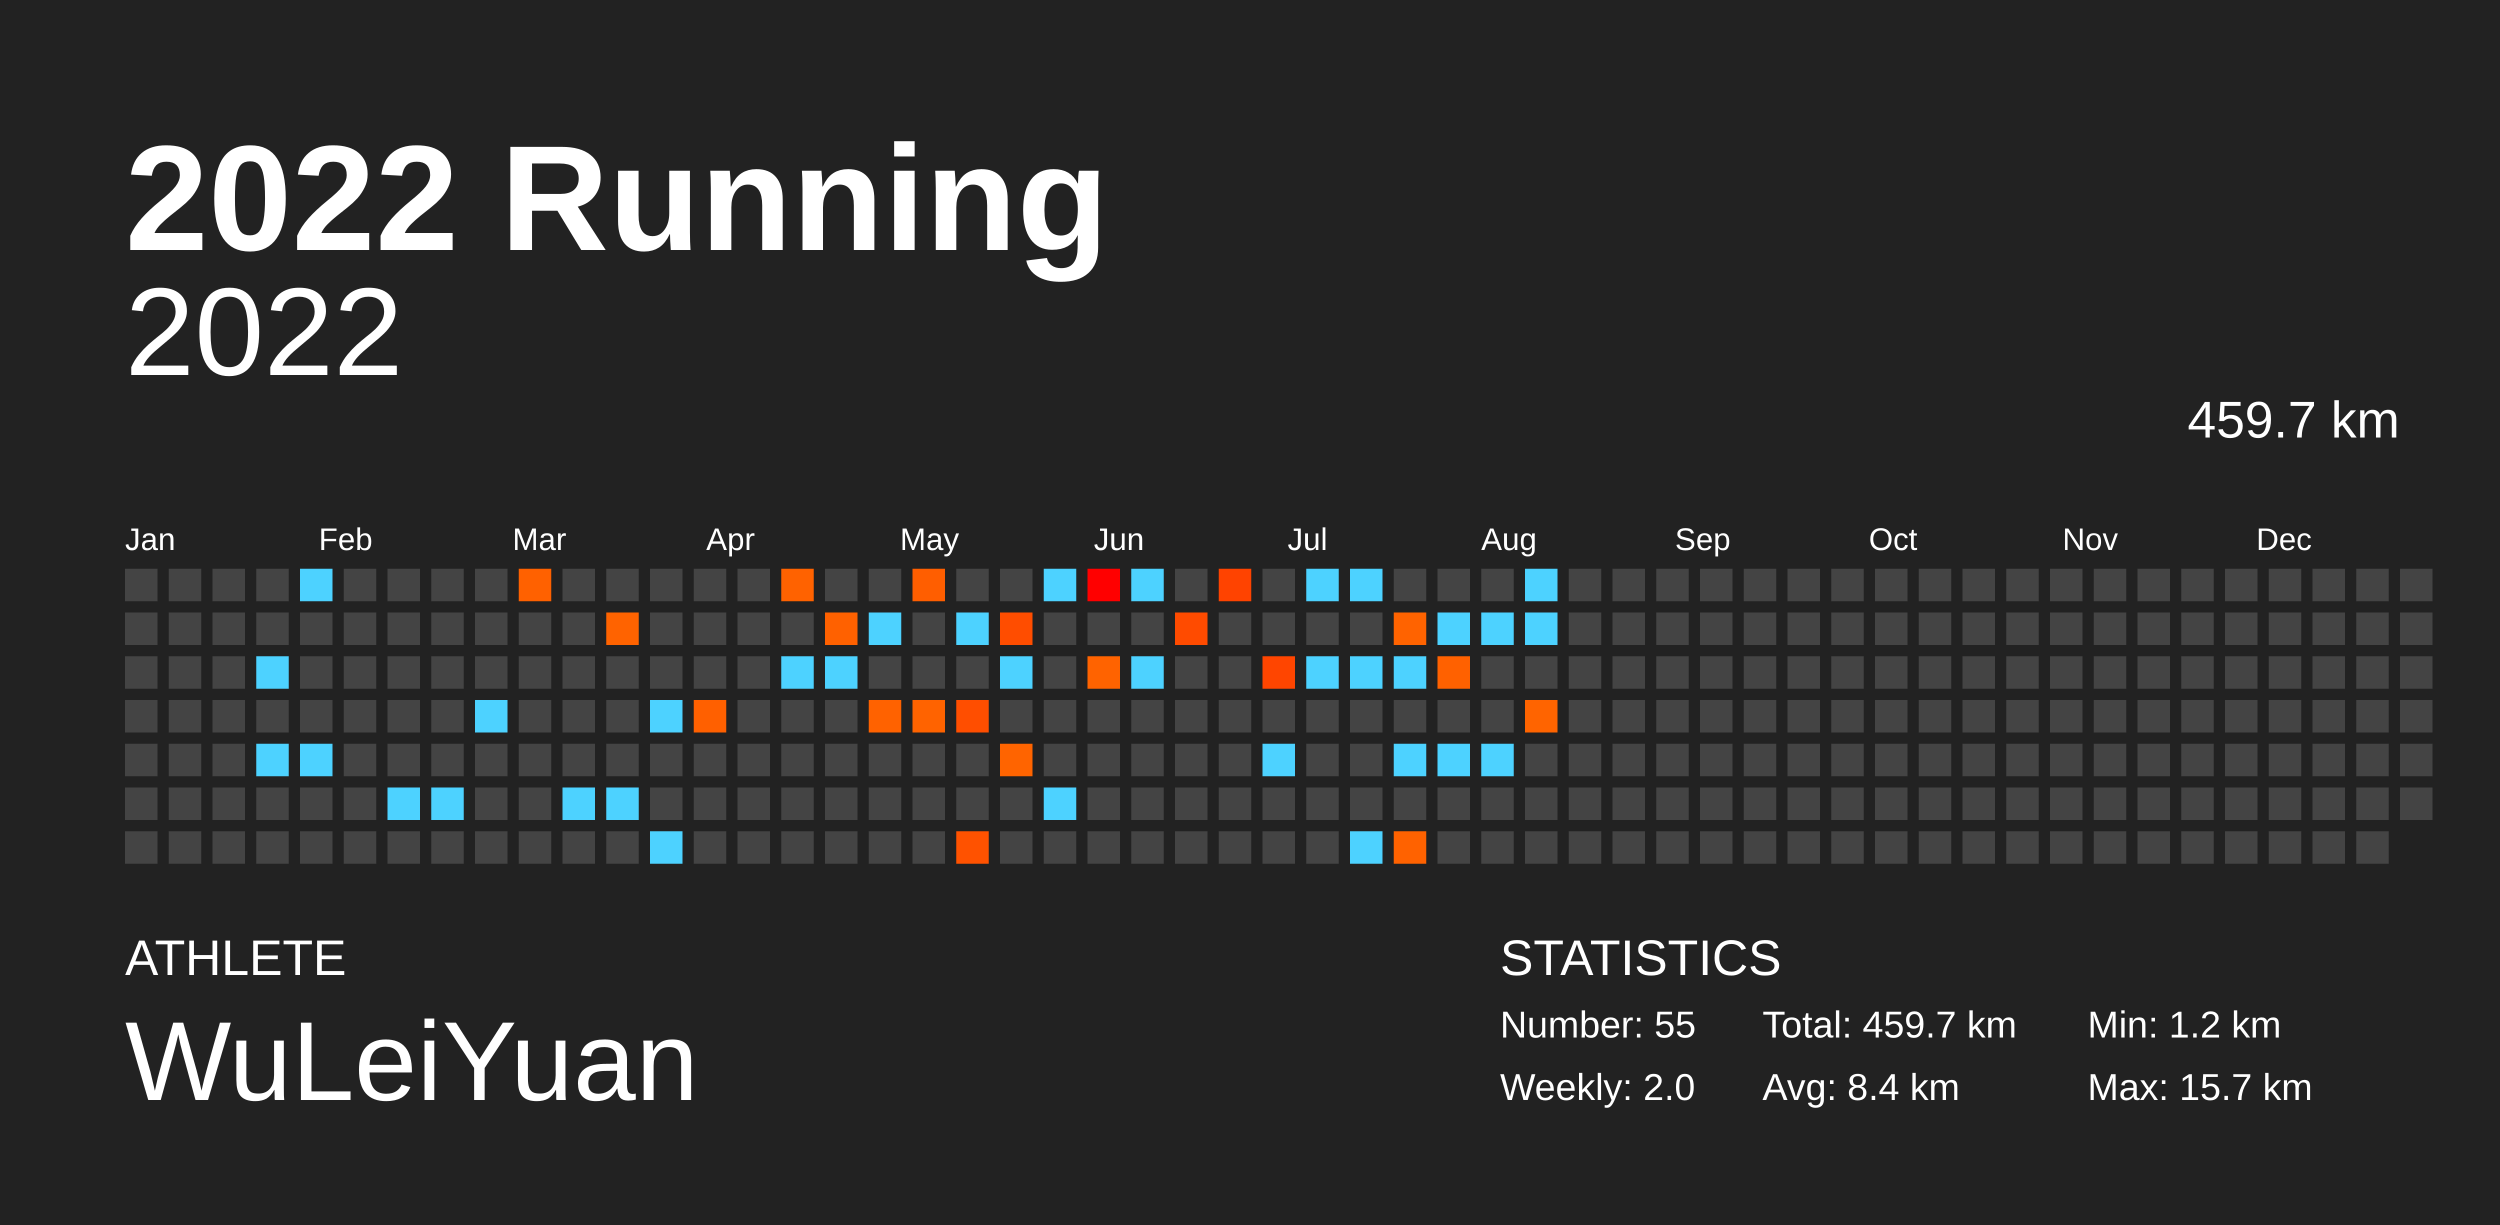
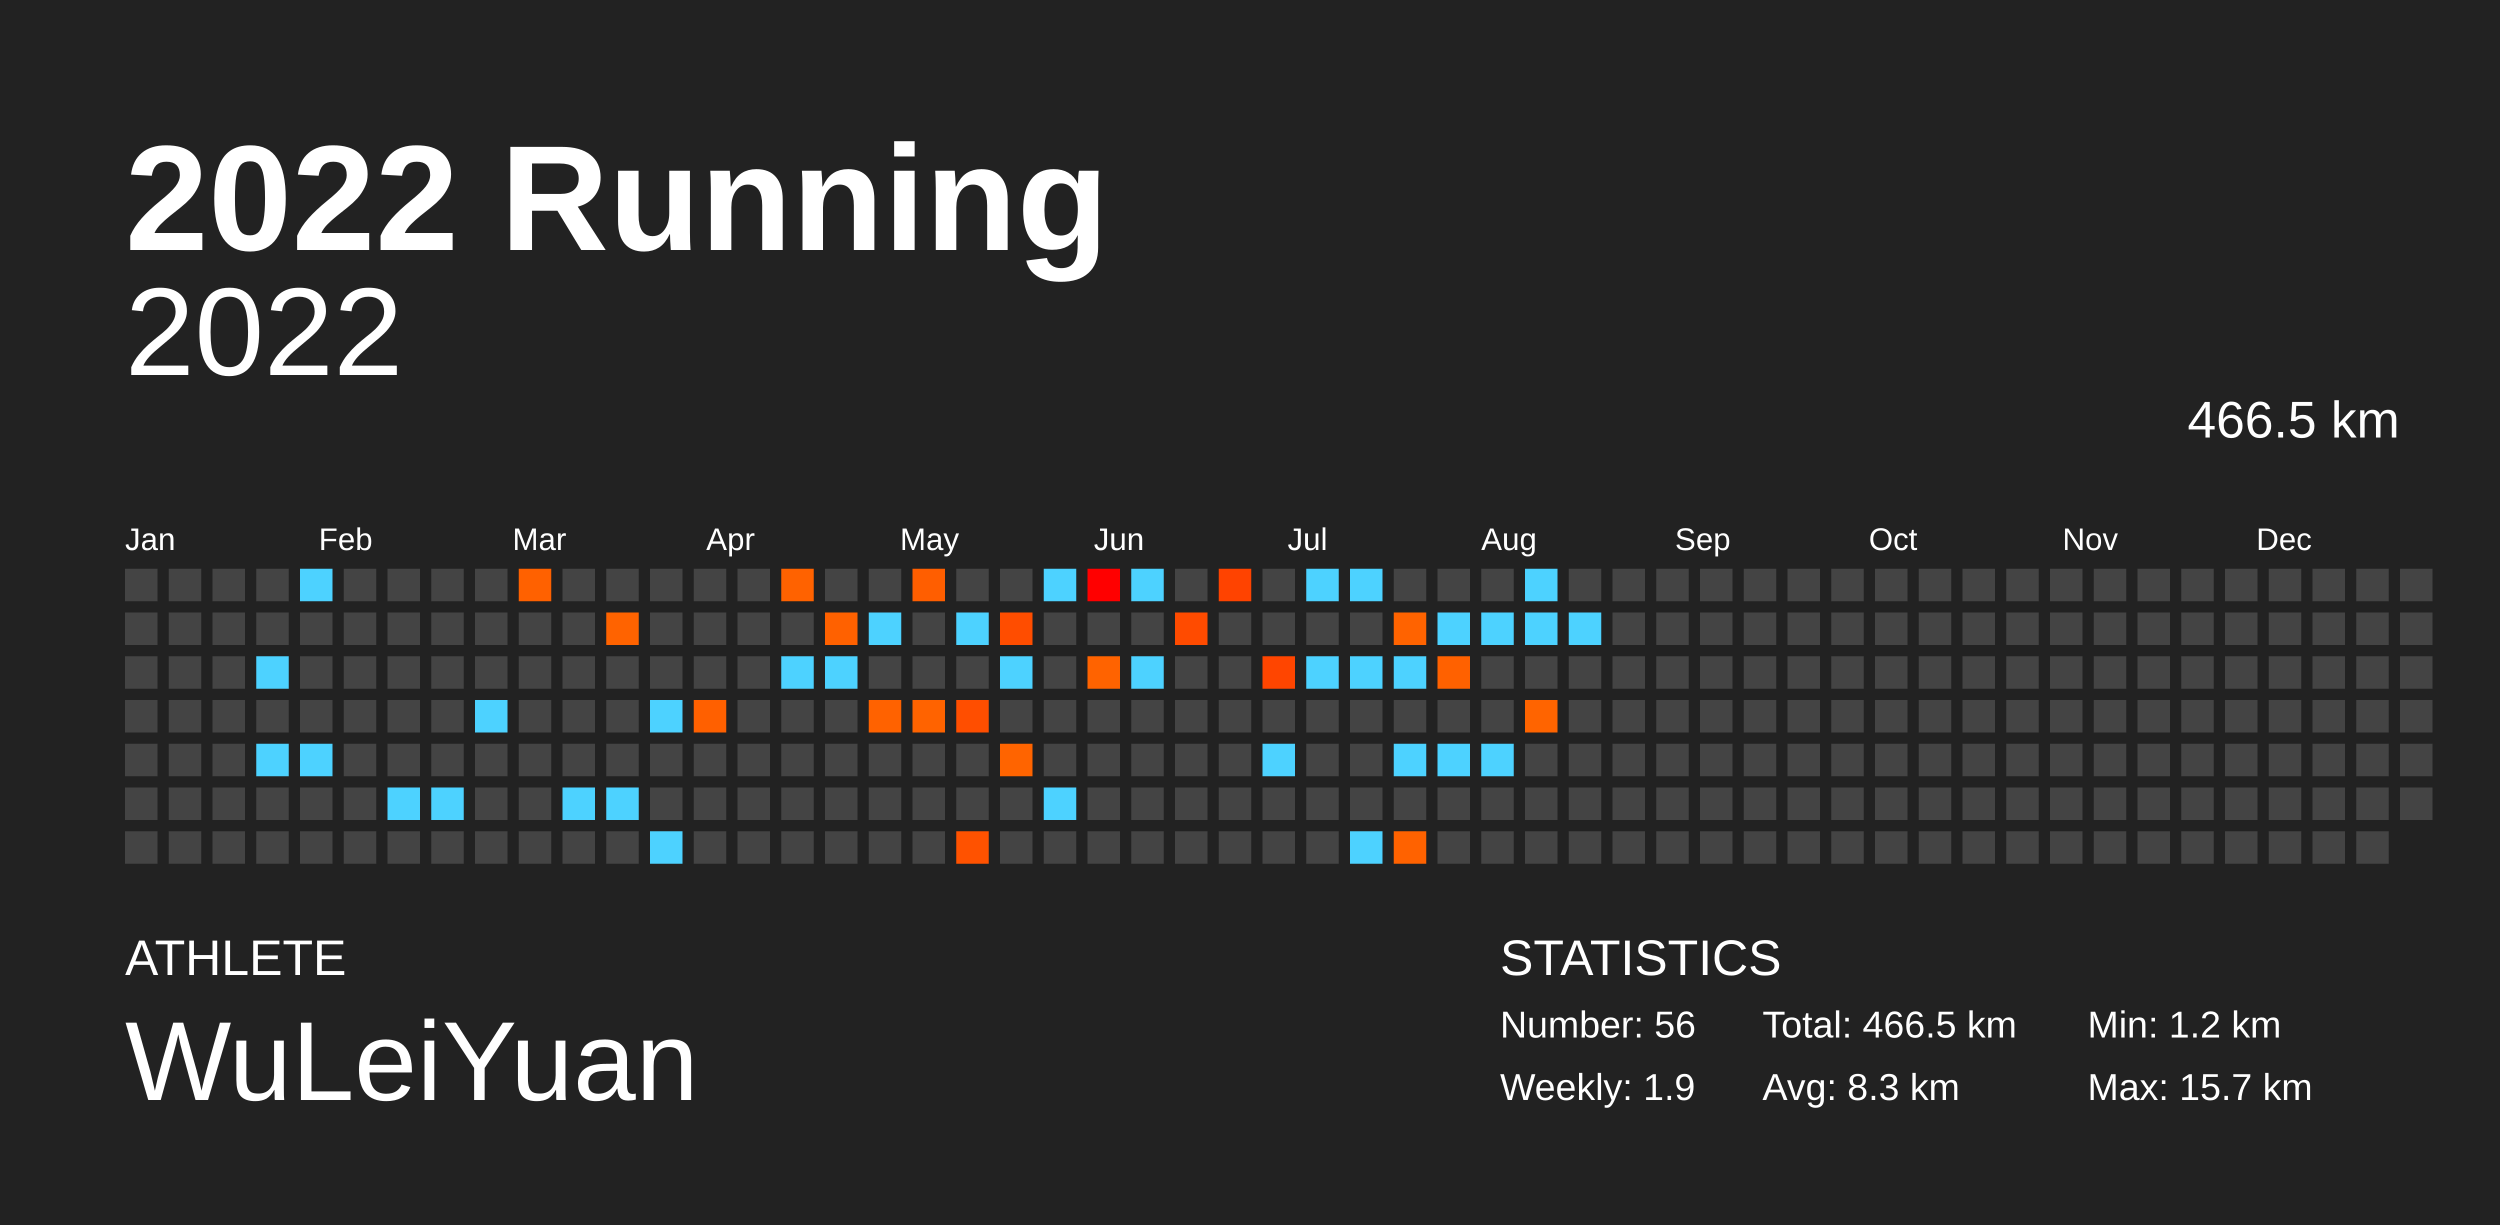
<svg xmlns="http://www.w3.org/2000/svg" baseProfile="full" height="98mm" version="1.1" viewBox="0,0,200,98" width="200mm">
  <defs />
  <rect fill="#222222" height="98" width="200" x="0" y="0" />
  <text fill="#FFFFFF" style="font-size:12px; font-family:Arial; font-weight:bold;" x="10" y="20">2022 Running</text>
  <text fill="#FFFFFF" style="font-size:4px; font-family:Arial" x="10" y="78">ATHLETE</text>
  <text fill="#FFFFFF" style="font-size:9px; font-family:Arial" x="10" y="88">WuLeiYuan</text>
  <text fill="#FFFFFF" style="font-size:4px; font-family:Arial" x="120" y="78">STATISTICS</text>
-   <text fill="#FFFFFF" style="font-size:3px; font-family:Arial" x="120" y="83">Number: 55</text>
-   <text fill="#FFFFFF" style="font-size:3px; font-family:Arial" x="120" y="88">Weekly: 2.0</text>
-   <text fill="#FFFFFF" style="font-size:3px; font-family:Arial" x="141" y="83">Total: 459.7 km</text>
-   <text fill="#FFFFFF" style="font-size:3px; font-family:Arial" x="141" y="88">Avg: 8.4 km</text>
+   <text fill="#FFFFFF" style="font-size:3px; font-family:Arial" x="120" y="83">Number: 56</text>
+   <text fill="#FFFFFF" style="font-size:3px; font-family:Arial" x="120" y="88">Weekly: 1.9</text>
+   <text fill="#FFFFFF" style="font-size:3px; font-family:Arial" x="141" y="83">Total: 466.5 km</text>
+   <text fill="#FFFFFF" style="font-size:3px; font-family:Arial" x="141" y="88">Avg: 8.3 km</text>
  <text fill="#FFFFFF" style="font-size:3px; font-family:Arial" x="167" y="83">Min: 1.2 km</text>
  <text fill="#FFFFFF" style="font-size:3px; font-family:Arial" x="167" y="88">Max: 15.7 km</text>
  <text alignment-baseline="hanging" fill="#FFFFFF" style="font-size:10.0px; font-family:Arial;" x="10" y="30">2022</text>
-   <text alignment-baseline="hanging" fill="#FFFFFF" style="font-size:4.125px; font-family:Arial;" x="175" y="35">459.7 km</text>
+   <text alignment-baseline="hanging" fill="#FFFFFF" style="font-size:4.125px; font-family:Arial;" x="175" y="35">466.5 km</text>
  <text fill="#FFFFFF" style="font-size:2.5px; font-family:Arial" x="10.0" y="44">Jan</text>
  <text fill="#FFFFFF" style="font-size:2.5px; font-family:Arial" x="25.5" y="44">Feb</text>
  <text fill="#FFFFFF" style="font-size:2.5px; font-family:Arial" x="41.0" y="44">Mar</text>
  <text fill="#FFFFFF" style="font-size:2.5px; font-family:Arial" x="56.5" y="44">Apr</text>
  <text fill="#FFFFFF" style="font-size:2.5px; font-family:Arial" x="72.0" y="44">May</text>
  <text fill="#FFFFFF" style="font-size:2.5px; font-family:Arial" x="87.5" y="44">Jun</text>
  <text fill="#FFFFFF" style="font-size:2.5px; font-family:Arial" x="103.0" y="44">Jul</text>
  <text fill="#FFFFFF" style="font-size:2.5px; font-family:Arial" x="118.5" y="44">Aug</text>
  <text fill="#FFFFFF" style="font-size:2.5px; font-family:Arial" x="134.0" y="44">Sep</text>
  <text fill="#FFFFFF" style="font-size:2.5px; font-family:Arial" x="149.5" y="44">Oct</text>
  <text fill="#FFFFFF" style="font-size:2.5px; font-family:Arial" x="165.0" y="44">Nov</text>
  <text fill="#FFFFFF" style="font-size:2.5px; font-family:Arial" x="180.5" y="44">Dec</text>
  <rect fill="#444444" height="2.6" width="2.6" x="10.0" y="45.5" />
  <rect fill="#444444" height="2.6" width="2.6" x="10.0" y="49.0" />
  <rect fill="#444444" height="2.6" width="2.6" x="10.0" y="52.5" />
  <rect fill="#444444" height="2.6" width="2.6" x="10.0" y="56.0" />
  <rect fill="#444444" height="2.6" width="2.6" x="10.0" y="59.5" />
  <rect fill="#444444" height="2.6" width="2.6" x="10.0" y="63.0" />
  <rect fill="#444444" height="2.6" width="2.6" x="10.0" y="66.5" />
  <rect fill="#444444" height="2.6" width="2.6" x="13.5" y="45.5" />
  <rect fill="#444444" height="2.6" width="2.6" x="13.5" y="49.0" />
  <rect fill="#444444" height="2.6" width="2.6" x="13.5" y="52.5" />
  <rect fill="#444444" height="2.6" width="2.6" x="13.5" y="56.0" />
  <rect fill="#444444" height="2.6" width="2.6" x="13.5" y="59.5" />
  <rect fill="#444444" height="2.6" width="2.6" x="13.5" y="63.0" />
  <rect fill="#444444" height="2.6" width="2.6" x="13.5" y="66.5" />
  <rect fill="#444444" height="2.6" width="2.6" x="17.0" y="45.5" />
  <rect fill="#444444" height="2.6" width="2.6" x="17.0" y="49.0" />
  <rect fill="#444444" height="2.6" width="2.6" x="17.0" y="52.5" />
  <rect fill="#444444" height="2.6" width="2.6" x="17.0" y="56.0" />
  <rect fill="#444444" height="2.6" width="2.6" x="17.0" y="59.5" />
  <rect fill="#444444" height="2.6" width="2.6" x="17.0" y="63.0" />
  <rect fill="#444444" height="2.6" width="2.6" x="17.0" y="66.5" />
  <rect fill="#444444" height="2.6" width="2.6" x="20.5" y="45.5" />
  <rect fill="#444444" height="2.6" width="2.6" x="20.5" y="49.0" />
  <rect fill="#4dd2ff" height="2.6" width="2.6" x="20.5" y="52.5" />
  <rect fill="#444444" height="2.6" width="2.6" x="20.5" y="56.0" />
  <rect fill="#4dd2ff" height="2.6" width="2.6" x="20.5" y="59.5" />
  <rect fill="#444444" height="2.6" width="2.6" x="20.5" y="63.0" />
  <rect fill="#444444" height="2.6" width="2.6" x="20.5" y="66.5" />
  <rect fill="#4dd2ff" height="2.6" width="2.6" x="24.0" y="45.5" />
  <rect fill="#444444" height="2.6" width="2.6" x="24.0" y="49.0" />
  <rect fill="#444444" height="2.6" width="2.6" x="24.0" y="52.5" />
  <rect fill="#444444" height="2.6" width="2.6" x="24.0" y="56.0" />
  <rect fill="#4dd2ff" height="2.6" width="2.6" x="24.0" y="59.5" />
  <rect fill="#444444" height="2.6" width="2.6" x="24.0" y="63.0" />
  <rect fill="#444444" height="2.6" width="2.6" x="24.0" y="66.5" />
  <rect fill="#444444" height="2.6" width="2.6" x="27.5" y="45.5" />
  <rect fill="#444444" height="2.6" width="2.6" x="27.5" y="49.0" />
  <rect fill="#444444" height="2.6" width="2.6" x="27.5" y="52.5" />
  <rect fill="#444444" height="2.6" width="2.6" x="27.5" y="56.0" />
  <rect fill="#444444" height="2.6" width="2.6" x="27.5" y="59.5" />
  <rect fill="#444444" height="2.6" width="2.6" x="27.5" y="63.0" />
  <rect fill="#444444" height="2.6" width="2.6" x="27.5" y="66.5" />
  <rect fill="#444444" height="2.6" width="2.6" x="31.0" y="45.5" />
  <rect fill="#444444" height="2.6" width="2.6" x="31.0" y="49.0" />
  <rect fill="#444444" height="2.6" width="2.6" x="31.0" y="52.5" />
  <rect fill="#444444" height="2.6" width="2.6" x="31.0" y="56.0" />
  <rect fill="#444444" height="2.6" width="2.6" x="31.0" y="59.5" />
  <rect fill="#4dd2ff" height="2.6" width="2.6" x="31.0" y="63.0" />
  <rect fill="#444444" height="2.6" width="2.6" x="31.0" y="66.5" />
  <rect fill="#444444" height="2.6" width="2.6" x="34.5" y="45.5" />
  <rect fill="#444444" height="2.6" width="2.6" x="34.5" y="49.0" />
  <rect fill="#444444" height="2.6" width="2.6" x="34.5" y="52.5" />
  <rect fill="#444444" height="2.6" width="2.6" x="34.5" y="56.0" />
  <rect fill="#444444" height="2.6" width="2.6" x="34.5" y="59.5" />
  <rect fill="#4dd2ff" height="2.6" width="2.6" x="34.5" y="63.0" />
  <rect fill="#444444" height="2.6" width="2.6" x="34.5" y="66.5" />
  <rect fill="#444444" height="2.6" width="2.6" x="38.0" y="45.5" />
  <rect fill="#444444" height="2.6" width="2.6" x="38.0" y="49.0" />
  <rect fill="#444444" height="2.6" width="2.6" x="38.0" y="52.5" />
  <rect fill="#4dd2ff" height="2.6" width="2.6" x="38.0" y="56.0" />
  <rect fill="#444444" height="2.6" width="2.6" x="38.0" y="59.5" />
  <rect fill="#444444" height="2.6" width="2.6" x="38.0" y="63.0" />
  <rect fill="#444444" height="2.6" width="2.6" x="38.0" y="66.5" />
  <rect fill="#ff6100" height="2.6" width="2.6" x="41.5" y="45.5" />
  <rect fill="#444444" height="2.6" width="2.6" x="41.5" y="49.0" />
  <rect fill="#444444" height="2.6" width="2.6" x="41.5" y="52.5" />
  <rect fill="#444444" height="2.6" width="2.6" x="41.5" y="56.0" />
  <rect fill="#444444" height="2.6" width="2.6" x="41.5" y="59.5" />
  <rect fill="#444444" height="2.6" width="2.6" x="41.5" y="63.0" />
  <rect fill="#444444" height="2.6" width="2.6" x="41.5" y="66.5" />
  <rect fill="#444444" height="2.6" width="2.6" x="45.0" y="45.5" />
  <rect fill="#444444" height="2.6" width="2.6" x="45.0" y="49.0" />
  <rect fill="#444444" height="2.6" width="2.6" x="45.0" y="52.5" />
  <rect fill="#444444" height="2.6" width="2.6" x="45.0" y="56.0" />
  <rect fill="#444444" height="2.6" width="2.6" x="45.0" y="59.5" />
  <rect fill="#4dd2ff" height="2.6" width="2.6" x="45.0" y="63.0" />
  <rect fill="#444444" height="2.6" width="2.6" x="45.0" y="66.5" />
  <rect fill="#444444" height="2.6" width="2.6" x="48.5" y="45.5" />
  <rect fill="#ff6300" height="2.6" width="2.6" x="48.5" y="49.0" />
  <rect fill="#444444" height="2.6" width="2.6" x="48.5" y="52.5" />
  <rect fill="#444444" height="2.6" width="2.6" x="48.5" y="56.0" />
  <rect fill="#444444" height="2.6" width="2.6" x="48.5" y="59.5" />
  <rect fill="#4dd2ff" height="2.6" width="2.6" x="48.5" y="63.0" />
  <rect fill="#444444" height="2.6" width="2.6" x="48.5" y="66.5" />
  <rect fill="#444444" height="2.6" width="2.6" x="52.0" y="45.5" />
  <rect fill="#444444" height="2.6" width="2.6" x="52.0" y="49.0" />
  <rect fill="#444444" height="2.6" width="2.6" x="52.0" y="52.5" />
  <rect fill="#4dd2ff" height="2.6" width="2.6" x="52.0" y="56.0" />
  <rect fill="#444444" height="2.6" width="2.6" x="52.0" y="59.5" />
  <rect fill="#444444" height="2.6" width="2.6" x="52.0" y="63.0" />
  <rect fill="#4dd2ff" height="2.6" width="2.6" x="52.0" y="66.5" />
  <rect fill="#444444" height="2.6" width="2.6" x="55.5" y="45.5" />
  <rect fill="#444444" height="2.6" width="2.6" x="55.5" y="49.0" />
  <rect fill="#444444" height="2.6" width="2.6" x="55.5" y="52.5" />
  <rect fill="#ff6000" height="2.6" width="2.6" x="55.5" y="56.0" />
  <rect fill="#444444" height="2.6" width="2.6" x="55.5" y="59.5" />
  <rect fill="#444444" height="2.6" width="2.6" x="55.5" y="63.0" />
  <rect fill="#444444" height="2.6" width="2.6" x="55.5" y="66.5" />
  <rect fill="#444444" height="2.6" width="2.6" x="59.0" y="45.5" />
  <rect fill="#444444" height="2.6" width="2.6" x="59.0" y="49.0" />
  <rect fill="#444444" height="2.6" width="2.6" x="59.0" y="52.5" />
  <rect fill="#444444" height="2.6" width="2.6" x="59.0" y="56.0" />
  <rect fill="#444444" height="2.6" width="2.6" x="59.0" y="59.5" />
  <rect fill="#444444" height="2.6" width="2.6" x="59.0" y="63.0" />
  <rect fill="#444444" height="2.6" width="2.6" x="59.0" y="66.5" />
  <rect fill="#ff6200" height="2.6" width="2.6" x="62.5" y="45.5" />
  <rect fill="#444444" height="2.6" width="2.6" x="62.5" y="49.0" />
  <rect fill="#4dd2ff" height="2.6" width="2.6" x="62.5" y="52.5" />
  <rect fill="#444444" height="2.6" width="2.6" x="62.5" y="56.0" />
  <rect fill="#444444" height="2.6" width="2.6" x="62.5" y="59.5" />
  <rect fill="#444444" height="2.6" width="2.6" x="62.5" y="63.0" />
  <rect fill="#444444" height="2.6" width="2.6" x="62.5" y="66.5" />
  <rect fill="#444444" height="2.6" width="2.6" x="66.0" y="45.5" />
  <rect fill="#ff6100" height="2.6" width="2.6" x="66.0" y="49.0" />
  <rect fill="#4dd2ff" height="2.6" width="2.6" x="66.0" y="52.5" />
  <rect fill="#444444" height="2.6" width="2.6" x="66.0" y="56.0" />
  <rect fill="#444444" height="2.6" width="2.6" x="66.0" y="59.5" />
  <rect fill="#444444" height="2.6" width="2.6" x="66.0" y="63.0" />
  <rect fill="#444444" height="2.6" width="2.6" x="66.0" y="66.5" />
  <rect fill="#444444" height="2.6" width="2.6" x="69.5" y="45.5" />
  <rect fill="#4dd2ff" height="2.6" width="2.6" x="69.5" y="49.0" />
  <rect fill="#444444" height="2.6" width="2.6" x="69.5" y="52.5" />
  <rect fill="#ff6200" height="2.6" width="2.6" x="69.5" y="56.0" />
  <rect fill="#444444" height="2.6" width="2.6" x="69.5" y="59.5" />
  <rect fill="#444444" height="2.6" width="2.6" x="69.5" y="63.0" />
  <rect fill="#444444" height="2.6" width="2.6" x="69.5" y="66.5" />
  <rect fill="#ff5e00" height="2.6" width="2.6" x="73.0" y="45.5" />
  <rect fill="#444444" height="2.6" width="2.6" x="73.0" y="49.0" />
  <rect fill="#444444" height="2.6" width="2.6" x="73.0" y="52.5" />
  <rect fill="#ff6300" height="2.6" width="2.6" x="73.0" y="56.0" />
  <rect fill="#444444" height="2.6" width="2.6" x="73.0" y="59.5" />
  <rect fill="#444444" height="2.6" width="2.6" x="73.0" y="63.0" />
  <rect fill="#444444" height="2.6" width="2.6" x="73.0" y="66.5" />
  <rect fill="#444444" height="2.6" width="2.6" x="76.5" y="45.5" />
  <rect fill="#4dd2ff" height="2.6" width="2.6" x="76.5" y="49.0" />
  <rect fill="#444444" height="2.6" width="2.6" x="76.5" y="52.5" />
  <rect fill="#ff4e00" height="2.6" width="2.6" x="76.5" y="56.0" />
  <rect fill="#444444" height="2.6" width="2.6" x="76.5" y="59.5" />
  <rect fill="#444444" height="2.6" width="2.6" x="76.5" y="63.0" />
  <rect fill="#ff5200" height="2.6" width="2.6" x="76.5" y="66.5" />
  <rect fill="#444444" height="2.6" width="2.6" x="80.0" y="45.5" />
  <rect fill="#ff4d00" height="2.6" width="2.6" x="80.0" y="49.0" />
  <rect fill="#4dd2ff" height="2.6" width="2.6" x="80.0" y="52.5" />
  <rect fill="#444444" height="2.6" width="2.6" x="80.0" y="56.0" />
  <rect fill="#ff6400" height="2.6" width="2.6" x="80.0" y="59.5" />
  <rect fill="#444444" height="2.6" width="2.6" x="80.0" y="63.0" />
  <rect fill="#444444" height="2.6" width="2.6" x="80.0" y="66.5" />
  <rect fill="#4dd2ff" height="2.6" width="2.6" x="83.5" y="45.5" />
  <rect fill="#444444" height="2.6" width="2.6" x="83.5" y="49.0" />
  <rect fill="#444444" height="2.6" width="2.6" x="83.5" y="52.5" />
  <rect fill="#444444" height="2.6" width="2.6" x="83.5" y="56.0" />
  <rect fill="#444444" height="2.6" width="2.6" x="83.5" y="59.5" />
  <rect fill="#4dd2ff" height="2.6" width="2.6" x="83.5" y="63.0" />
  <rect fill="#444444" height="2.6" width="2.6" x="83.5" y="66.5" />
  <rect fill="#ff0000" height="2.6" width="2.6" x="87.0" y="45.5" />
  <rect fill="#444444" height="2.6" width="2.6" x="87.0" y="49.0" />
  <rect fill="#ff6300" height="2.6" width="2.6" x="87.0" y="52.5" />
  <rect fill="#444444" height="2.6" width="2.6" x="87.0" y="56.0" />
  <rect fill="#444444" height="2.6" width="2.6" x="87.0" y="59.5" />
  <rect fill="#444444" height="2.6" width="2.6" x="87.0" y="63.0" />
  <rect fill="#444444" height="2.6" width="2.6" x="87.0" y="66.5" />
  <rect fill="#4dd2ff" height="2.6" width="2.6" x="90.5" y="45.5" />
  <rect fill="#444444" height="2.6" width="2.6" x="90.5" y="49.0" />
  <rect fill="#4dd2ff" height="2.6" width="2.6" x="90.5" y="52.5" />
  <rect fill="#444444" height="2.6" width="2.6" x="90.5" y="56.0" />
  <rect fill="#444444" height="2.6" width="2.6" x="90.5" y="59.5" />
  <rect fill="#444444" height="2.6" width="2.6" x="90.5" y="63.0" />
  <rect fill="#444444" height="2.6" width="2.6" x="90.5" y="66.5" />
  <rect fill="#444444" height="2.6" width="2.6" x="94.0" y="45.5" />
  <rect fill="#ff4b00" height="2.6" width="2.6" x="94.0" y="49.0" />
  <rect fill="#444444" height="2.6" width="2.6" x="94.0" y="52.5" />
  <rect fill="#444444" height="2.6" width="2.6" x="94.0" y="56.0" />
  <rect fill="#444444" height="2.6" width="2.6" x="94.0" y="59.5" />
  <rect fill="#444444" height="2.6" width="2.6" x="94.0" y="63.0" />
  <rect fill="#444444" height="2.6" width="2.6" x="94.0" y="66.5" />
  <rect fill="#ff4300" height="2.6" width="2.6" x="97.5" y="45.5" />
  <rect fill="#444444" height="2.6" width="2.6" x="97.5" y="49.0" />
  <rect fill="#444444" height="2.6" width="2.6" x="97.5" y="52.5" />
  <rect fill="#444444" height="2.6" width="2.6" x="97.5" y="56.0" />
  <rect fill="#444444" height="2.6" width="2.6" x="97.5" y="59.5" />
  <rect fill="#444444" height="2.6" width="2.6" x="97.5" y="63.0" />
  <rect fill="#444444" height="2.6" width="2.6" x="97.5" y="66.5" />
  <rect fill="#444444" height="2.6" width="2.6" x="101.0" y="45.5" />
  <rect fill="#444444" height="2.6" width="2.6" x="101.0" y="49.0" />
  <rect fill="#ff4500" height="2.6" width="2.6" x="101.0" y="52.5" />
  <rect fill="#444444" height="2.6" width="2.6" x="101.0" y="56.0" />
  <rect fill="#4dd2ff" height="2.6" width="2.6" x="101.0" y="59.5" />
  <rect fill="#444444" height="2.6" width="2.6" x="101.0" y="63.0" />
  <rect fill="#444444" height="2.6" width="2.6" x="101.0" y="66.5" />
  <rect fill="#4dd2ff" height="2.6" width="2.6" x="104.5" y="45.5" />
  <rect fill="#444444" height="2.6" width="2.6" x="104.5" y="49.0" />
  <rect fill="#4dd2ff" height="2.6" width="2.6" x="104.5" y="52.5" />
  <rect fill="#444444" height="2.6" width="2.6" x="104.5" y="56.0" />
  <rect fill="#444444" height="2.6" width="2.6" x="104.5" y="59.5" />
  <rect fill="#444444" height="2.6" width="2.6" x="104.5" y="63.0" />
  <rect fill="#444444" height="2.6" width="2.6" x="104.5" y="66.5" />
  <rect fill="#4dd2ff" height="2.6" width="2.6" x="108.0" y="45.5" />
  <rect fill="#444444" height="2.6" width="2.6" x="108.0" y="49.0" />
  <rect fill="#4dd2ff" height="2.6" width="2.6" x="108.0" y="52.5" />
  <rect fill="#444444" height="2.6" width="2.6" x="108.0" y="56.0" />
  <rect fill="#444444" height="2.6" width="2.6" x="108.0" y="59.5" />
  <rect fill="#444444" height="2.6" width="2.6" x="108.0" y="63.0" />
  <rect fill="#4dd2ff" height="2.6" width="2.6" x="108.0" y="66.5" />
  <rect fill="#444444" height="2.6" width="2.6" x="111.5" y="45.5" />
  <rect fill="#ff6300" height="2.6" width="2.6" x="111.5" y="49.0" />
  <rect fill="#4dd2ff" height="2.6" width="2.6" x="111.5" y="52.5" />
  <rect fill="#444444" height="2.6" width="2.6" x="111.5" y="56.0" />
  <rect fill="#4dd2ff" height="2.6" width="2.6" x="111.5" y="59.5" />
  <rect fill="#444444" height="2.6" width="2.6" x="111.5" y="63.0" />
  <rect fill="#ff6200" height="2.6" width="2.6" x="111.5" y="66.5" />
  <rect fill="#444444" height="2.6" width="2.6" x="115.0" y="45.5" />
  <rect fill="#4dd2ff" height="2.6" width="2.6" x="115.0" y="49.0" />
  <rect fill="#ff6100" height="2.6" width="2.6" x="115.0" y="52.5" />
  <rect fill="#444444" height="2.6" width="2.6" x="115.0" y="56.0" />
  <rect fill="#4dd2ff" height="2.6" width="2.6" x="115.0" y="59.5" />
  <rect fill="#444444" height="2.6" width="2.6" x="115.0" y="63.0" />
  <rect fill="#444444" height="2.6" width="2.6" x="115.0" y="66.5" />
  <rect fill="#444444" height="2.6" width="2.6" x="118.5" y="45.5" />
  <rect fill="#4dd2ff" height="2.6" width="2.6" x="118.5" y="49.0" />
  <rect fill="#444444" height="2.6" width="2.6" x="118.5" y="52.5" />
  <rect fill="#444444" height="2.6" width="2.6" x="118.5" y="56.0" />
  <rect fill="#4dd2ff" height="2.6" width="2.6" x="118.5" y="59.5" />
  <rect fill="#444444" height="2.6" width="2.6" x="118.5" y="63.0" />
  <rect fill="#444444" height="2.6" width="2.6" x="118.5" y="66.5" />
  <rect fill="#4dd2ff" height="2.6" width="2.6" x="122.0" y="45.5" />
  <rect fill="#4dd2ff" height="2.6" width="2.6" x="122.0" y="49.0" />
  <rect fill="#444444" height="2.6" width="2.6" x="122.0" y="52.5" />
  <rect fill="#ff6400" height="2.6" width="2.6" x="122.0" y="56.0" />
  <rect fill="#444444" height="2.6" width="2.6" x="122.0" y="59.5" />
  <rect fill="#444444" height="2.6" width="2.6" x="122.0" y="63.0" />
  <rect fill="#444444" height="2.6" width="2.6" x="122.0" y="66.5" />
  <rect fill="#444444" height="2.6" width="2.6" x="125.5" y="45.5" />
-   <rect fill="#444444" height="2.6" width="2.6" x="125.5" y="49.0" />
+   <rect fill="#4dd2ff" height="2.6" width="2.6" x="125.5" y="49.0" />
  <rect fill="#444444" height="2.6" width="2.6" x="125.5" y="52.5" />
  <rect fill="#444444" height="2.6" width="2.6" x="125.5" y="56.0" />
  <rect fill="#444444" height="2.6" width="2.6" x="125.5" y="59.5" />
  <rect fill="#444444" height="2.6" width="2.6" x="125.5" y="63.0" />
  <rect fill="#444444" height="2.6" width="2.6" x="125.5" y="66.5" />
  <rect fill="#444444" height="2.6" width="2.6" x="129.0" y="45.5" />
  <rect fill="#444444" height="2.6" width="2.6" x="129.0" y="49.0" />
  <rect fill="#444444" height="2.6" width="2.6" x="129.0" y="52.5" />
  <rect fill="#444444" height="2.6" width="2.6" x="129.0" y="56.0" />
  <rect fill="#444444" height="2.6" width="2.6" x="129.0" y="59.5" />
  <rect fill="#444444" height="2.6" width="2.6" x="129.0" y="63.0" />
  <rect fill="#444444" height="2.6" width="2.6" x="129.0" y="66.5" />
  <rect fill="#444444" height="2.6" width="2.6" x="132.5" y="45.5" />
  <rect fill="#444444" height="2.6" width="2.6" x="132.5" y="49.0" />
  <rect fill="#444444" height="2.6" width="2.6" x="132.5" y="52.5" />
  <rect fill="#444444" height="2.6" width="2.6" x="132.5" y="56.0" />
  <rect fill="#444444" height="2.6" width="2.6" x="132.5" y="59.5" />
  <rect fill="#444444" height="2.6" width="2.6" x="132.5" y="63.0" />
  <rect fill="#444444" height="2.6" width="2.6" x="132.5" y="66.5" />
  <rect fill="#444444" height="2.6" width="2.6" x="136.0" y="45.5" />
  <rect fill="#444444" height="2.6" width="2.6" x="136.0" y="49.0" />
  <rect fill="#444444" height="2.6" width="2.6" x="136.0" y="52.5" />
  <rect fill="#444444" height="2.6" width="2.6" x="136.0" y="56.0" />
  <rect fill="#444444" height="2.6" width="2.6" x="136.0" y="59.5" />
  <rect fill="#444444" height="2.6" width="2.6" x="136.0" y="63.0" />
  <rect fill="#444444" height="2.6" width="2.6" x="136.0" y="66.5" />
  <rect fill="#444444" height="2.6" width="2.6" x="139.5" y="45.5" />
  <rect fill="#444444" height="2.6" width="2.6" x="139.5" y="49.0" />
  <rect fill="#444444" height="2.6" width="2.6" x="139.5" y="52.5" />
  <rect fill="#444444" height="2.6" width="2.6" x="139.5" y="56.0" />
  <rect fill="#444444" height="2.6" width="2.6" x="139.5" y="59.5" />
  <rect fill="#444444" height="2.6" width="2.6" x="139.5" y="63.0" />
  <rect fill="#444444" height="2.6" width="2.6" x="139.5" y="66.5" />
  <rect fill="#444444" height="2.6" width="2.6" x="143.0" y="45.5" />
  <rect fill="#444444" height="2.6" width="2.6" x="143.0" y="49.0" />
  <rect fill="#444444" height="2.6" width="2.6" x="143.0" y="52.5" />
  <rect fill="#444444" height="2.6" width="2.6" x="143.0" y="56.0" />
  <rect fill="#444444" height="2.6" width="2.6" x="143.0" y="59.5" />
  <rect fill="#444444" height="2.6" width="2.6" x="143.0" y="63.0" />
  <rect fill="#444444" height="2.6" width="2.6" x="143.0" y="66.5" />
  <rect fill="#444444" height="2.6" width="2.6" x="146.5" y="45.5" />
  <rect fill="#444444" height="2.6" width="2.6" x="146.5" y="49.0" />
  <rect fill="#444444" height="2.6" width="2.6" x="146.5" y="52.5" />
  <rect fill="#444444" height="2.6" width="2.6" x="146.5" y="56.0" />
  <rect fill="#444444" height="2.6" width="2.6" x="146.5" y="59.5" />
  <rect fill="#444444" height="2.6" width="2.6" x="146.5" y="63.0" />
  <rect fill="#444444" height="2.6" width="2.6" x="146.5" y="66.5" />
  <rect fill="#444444" height="2.6" width="2.6" x="150.0" y="45.5" />
  <rect fill="#444444" height="2.6" width="2.6" x="150.0" y="49.0" />
  <rect fill="#444444" height="2.6" width="2.6" x="150.0" y="52.5" />
  <rect fill="#444444" height="2.6" width="2.6" x="150.0" y="56.0" />
  <rect fill="#444444" height="2.6" width="2.6" x="150.0" y="59.5" />
  <rect fill="#444444" height="2.6" width="2.6" x="150.0" y="63.0" />
  <rect fill="#444444" height="2.6" width="2.6" x="150.0" y="66.5" />
  <rect fill="#444444" height="2.6" width="2.6" x="153.5" y="45.5" />
  <rect fill="#444444" height="2.6" width="2.6" x="153.5" y="49.0" />
  <rect fill="#444444" height="2.6" width="2.6" x="153.5" y="52.5" />
  <rect fill="#444444" height="2.6" width="2.6" x="153.5" y="56.0" />
  <rect fill="#444444" height="2.6" width="2.6" x="153.5" y="59.5" />
  <rect fill="#444444" height="2.6" width="2.6" x="153.5" y="63.0" />
  <rect fill="#444444" height="2.6" width="2.6" x="153.5" y="66.5" />
  <rect fill="#444444" height="2.6" width="2.6" x="157.0" y="45.5" />
  <rect fill="#444444" height="2.6" width="2.6" x="157.0" y="49.0" />
  <rect fill="#444444" height="2.6" width="2.6" x="157.0" y="52.5" />
  <rect fill="#444444" height="2.6" width="2.6" x="157.0" y="56.0" />
  <rect fill="#444444" height="2.6" width="2.6" x="157.0" y="59.5" />
  <rect fill="#444444" height="2.6" width="2.6" x="157.0" y="63.0" />
  <rect fill="#444444" height="2.6" width="2.6" x="157.0" y="66.5" />
  <rect fill="#444444" height="2.6" width="2.6" x="160.5" y="45.5" />
  <rect fill="#444444" height="2.6" width="2.6" x="160.5" y="49.0" />
  <rect fill="#444444" height="2.6" width="2.6" x="160.5" y="52.5" />
  <rect fill="#444444" height="2.6" width="2.6" x="160.5" y="56.0" />
  <rect fill="#444444" height="2.6" width="2.6" x="160.5" y="59.5" />
  <rect fill="#444444" height="2.6" width="2.6" x="160.5" y="63.0" />
  <rect fill="#444444" height="2.6" width="2.6" x="160.5" y="66.5" />
  <rect fill="#444444" height="2.6" width="2.6" x="164.0" y="45.5" />
  <rect fill="#444444" height="2.6" width="2.6" x="164.0" y="49.0" />
  <rect fill="#444444" height="2.6" width="2.6" x="164.0" y="52.5" />
  <rect fill="#444444" height="2.6" width="2.6" x="164.0" y="56.0" />
  <rect fill="#444444" height="2.6" width="2.6" x="164.0" y="59.5" />
  <rect fill="#444444" height="2.6" width="2.6" x="164.0" y="63.0" />
  <rect fill="#444444" height="2.6" width="2.6" x="164.0" y="66.5" />
  <rect fill="#444444" height="2.6" width="2.6" x="167.5" y="45.5" />
  <rect fill="#444444" height="2.6" width="2.6" x="167.5" y="49.0" />
  <rect fill="#444444" height="2.6" width="2.6" x="167.5" y="52.5" />
  <rect fill="#444444" height="2.6" width="2.6" x="167.5" y="56.0" />
  <rect fill="#444444" height="2.6" width="2.6" x="167.5" y="59.5" />
  <rect fill="#444444" height="2.6" width="2.6" x="167.5" y="63.0" />
  <rect fill="#444444" height="2.6" width="2.6" x="167.5" y="66.5" />
  <rect fill="#444444" height="2.6" width="2.6" x="171.0" y="45.5" />
  <rect fill="#444444" height="2.6" width="2.6" x="171.0" y="49.0" />
  <rect fill="#444444" height="2.6" width="2.6" x="171.0" y="52.5" />
  <rect fill="#444444" height="2.6" width="2.6" x="171.0" y="56.0" />
  <rect fill="#444444" height="2.6" width="2.6" x="171.0" y="59.5" />
  <rect fill="#444444" height="2.6" width="2.6" x="171.0" y="63.0" />
  <rect fill="#444444" height="2.6" width="2.6" x="171.0" y="66.5" />
  <rect fill="#444444" height="2.6" width="2.6" x="174.5" y="45.5" />
  <rect fill="#444444" height="2.6" width="2.6" x="174.5" y="49.0" />
  <rect fill="#444444" height="2.6" width="2.6" x="174.5" y="52.5" />
  <rect fill="#444444" height="2.6" width="2.6" x="174.5" y="56.0" />
  <rect fill="#444444" height="2.6" width="2.6" x="174.5" y="59.5" />
  <rect fill="#444444" height="2.6" width="2.6" x="174.5" y="63.0" />
  <rect fill="#444444" height="2.6" width="2.6" x="174.5" y="66.5" />
  <rect fill="#444444" height="2.6" width="2.6" x="178.0" y="45.5" />
  <rect fill="#444444" height="2.6" width="2.6" x="178.0" y="49.0" />
  <rect fill="#444444" height="2.6" width="2.6" x="178.0" y="52.5" />
  <rect fill="#444444" height="2.6" width="2.6" x="178.0" y="56.0" />
  <rect fill="#444444" height="2.6" width="2.6" x="178.0" y="59.5" />
  <rect fill="#444444" height="2.6" width="2.6" x="178.0" y="63.0" />
  <rect fill="#444444" height="2.6" width="2.6" x="178.0" y="66.5" />
  <rect fill="#444444" height="2.6" width="2.6" x="181.5" y="45.5" />
  <rect fill="#444444" height="2.6" width="2.6" x="181.5" y="49.0" />
  <rect fill="#444444" height="2.6" width="2.6" x="181.5" y="52.5" />
  <rect fill="#444444" height="2.6" width="2.6" x="181.5" y="56.0" />
  <rect fill="#444444" height="2.6" width="2.6" x="181.5" y="59.5" />
  <rect fill="#444444" height="2.6" width="2.6" x="181.5" y="63.0" />
  <rect fill="#444444" height="2.6" width="2.6" x="181.5" y="66.5" />
  <rect fill="#444444" height="2.6" width="2.6" x="185.0" y="45.5" />
  <rect fill="#444444" height="2.6" width="2.6" x="185.0" y="49.0" />
  <rect fill="#444444" height="2.6" width="2.6" x="185.0" y="52.5" />
  <rect fill="#444444" height="2.6" width="2.6" x="185.0" y="56.0" />
  <rect fill="#444444" height="2.6" width="2.6" x="185.0" y="59.5" />
  <rect fill="#444444" height="2.6" width="2.6" x="185.0" y="63.0" />
  <rect fill="#444444" height="2.6" width="2.6" x="185.0" y="66.5" />
  <rect fill="#444444" height="2.6" width="2.6" x="188.5" y="45.5" />
  <rect fill="#444444" height="2.6" width="2.6" x="188.5" y="49.0" />
  <rect fill="#444444" height="2.6" width="2.6" x="188.5" y="52.5" />
  <rect fill="#444444" height="2.6" width="2.6" x="188.5" y="56.0" />
  <rect fill="#444444" height="2.6" width="2.6" x="188.5" y="59.5" />
  <rect fill="#444444" height="2.6" width="2.6" x="188.5" y="63.0" />
  <rect fill="#444444" height="2.6" width="2.6" x="188.5" y="66.5" />
  <rect fill="#444444" height="2.6" width="2.6" x="192.0" y="45.5" />
  <rect fill="#444444" height="2.6" width="2.6" x="192.0" y="49.0" />
  <rect fill="#444444" height="2.6" width="2.6" x="192.0" y="52.5" />
  <rect fill="#444444" height="2.6" width="2.6" x="192.0" y="56.0" />
  <rect fill="#444444" height="2.6" width="2.6" x="192.0" y="59.5" />
  <rect fill="#444444" height="2.6" width="2.6" x="192.0" y="63.0" />
</svg>
